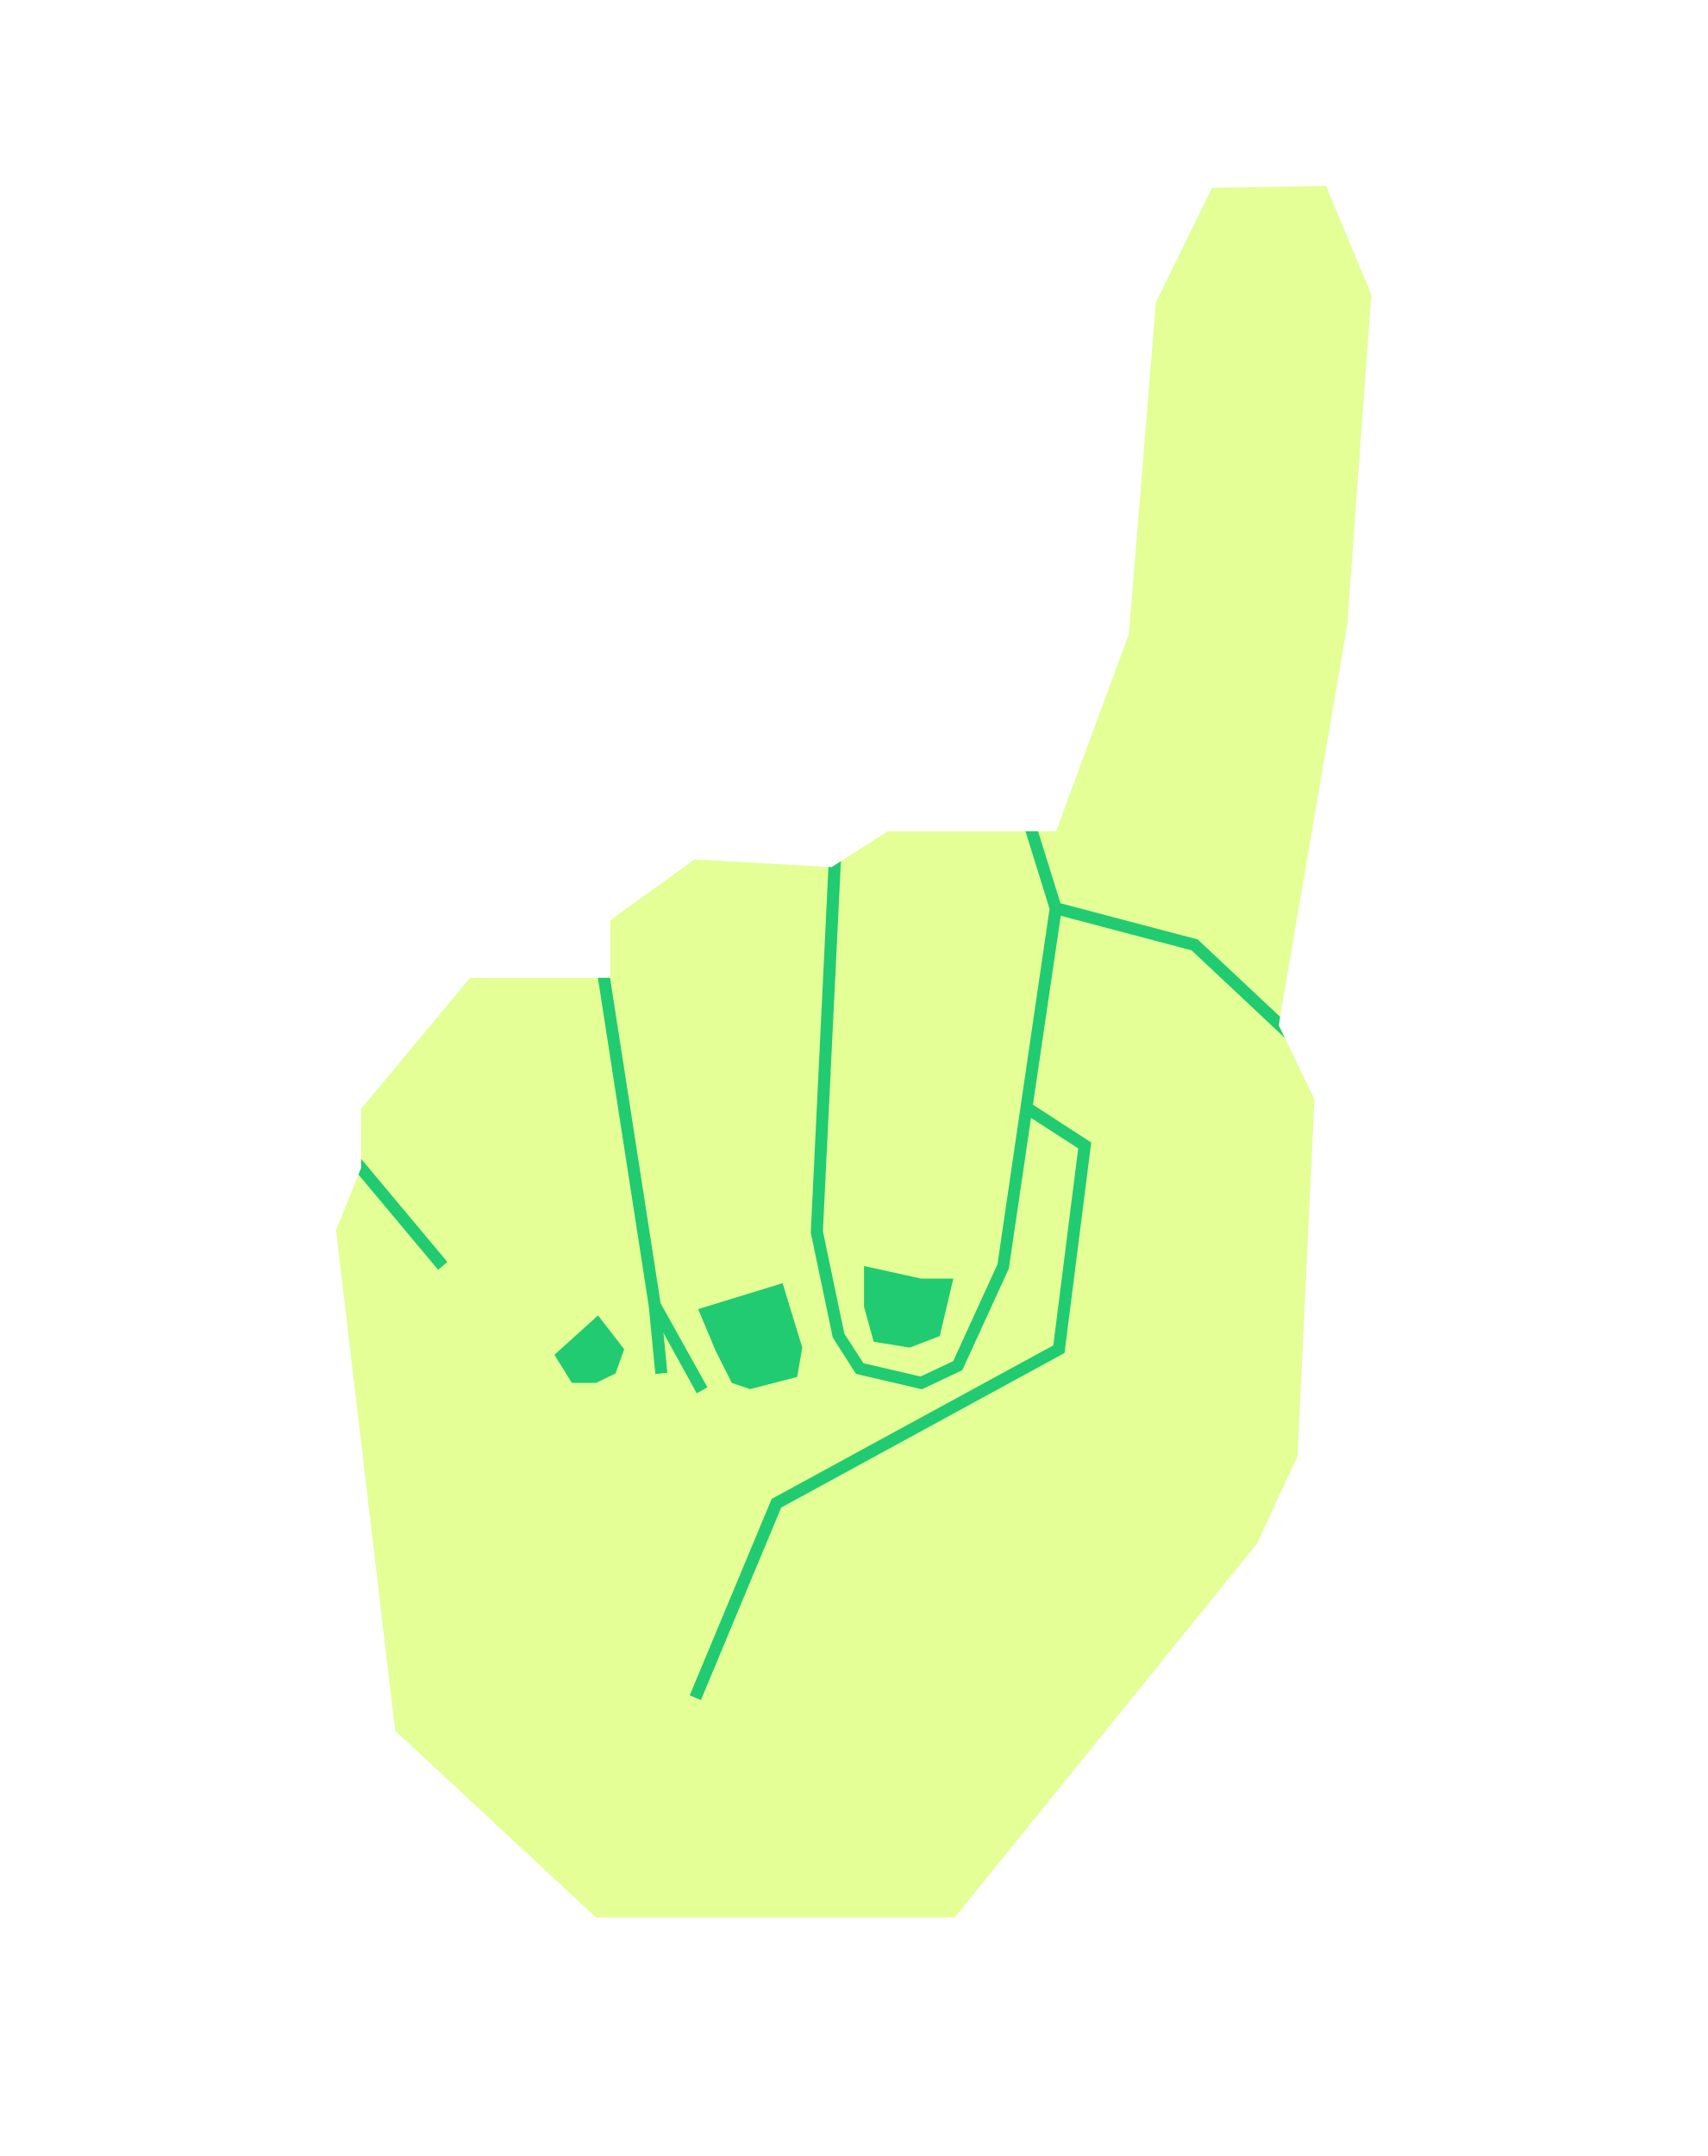
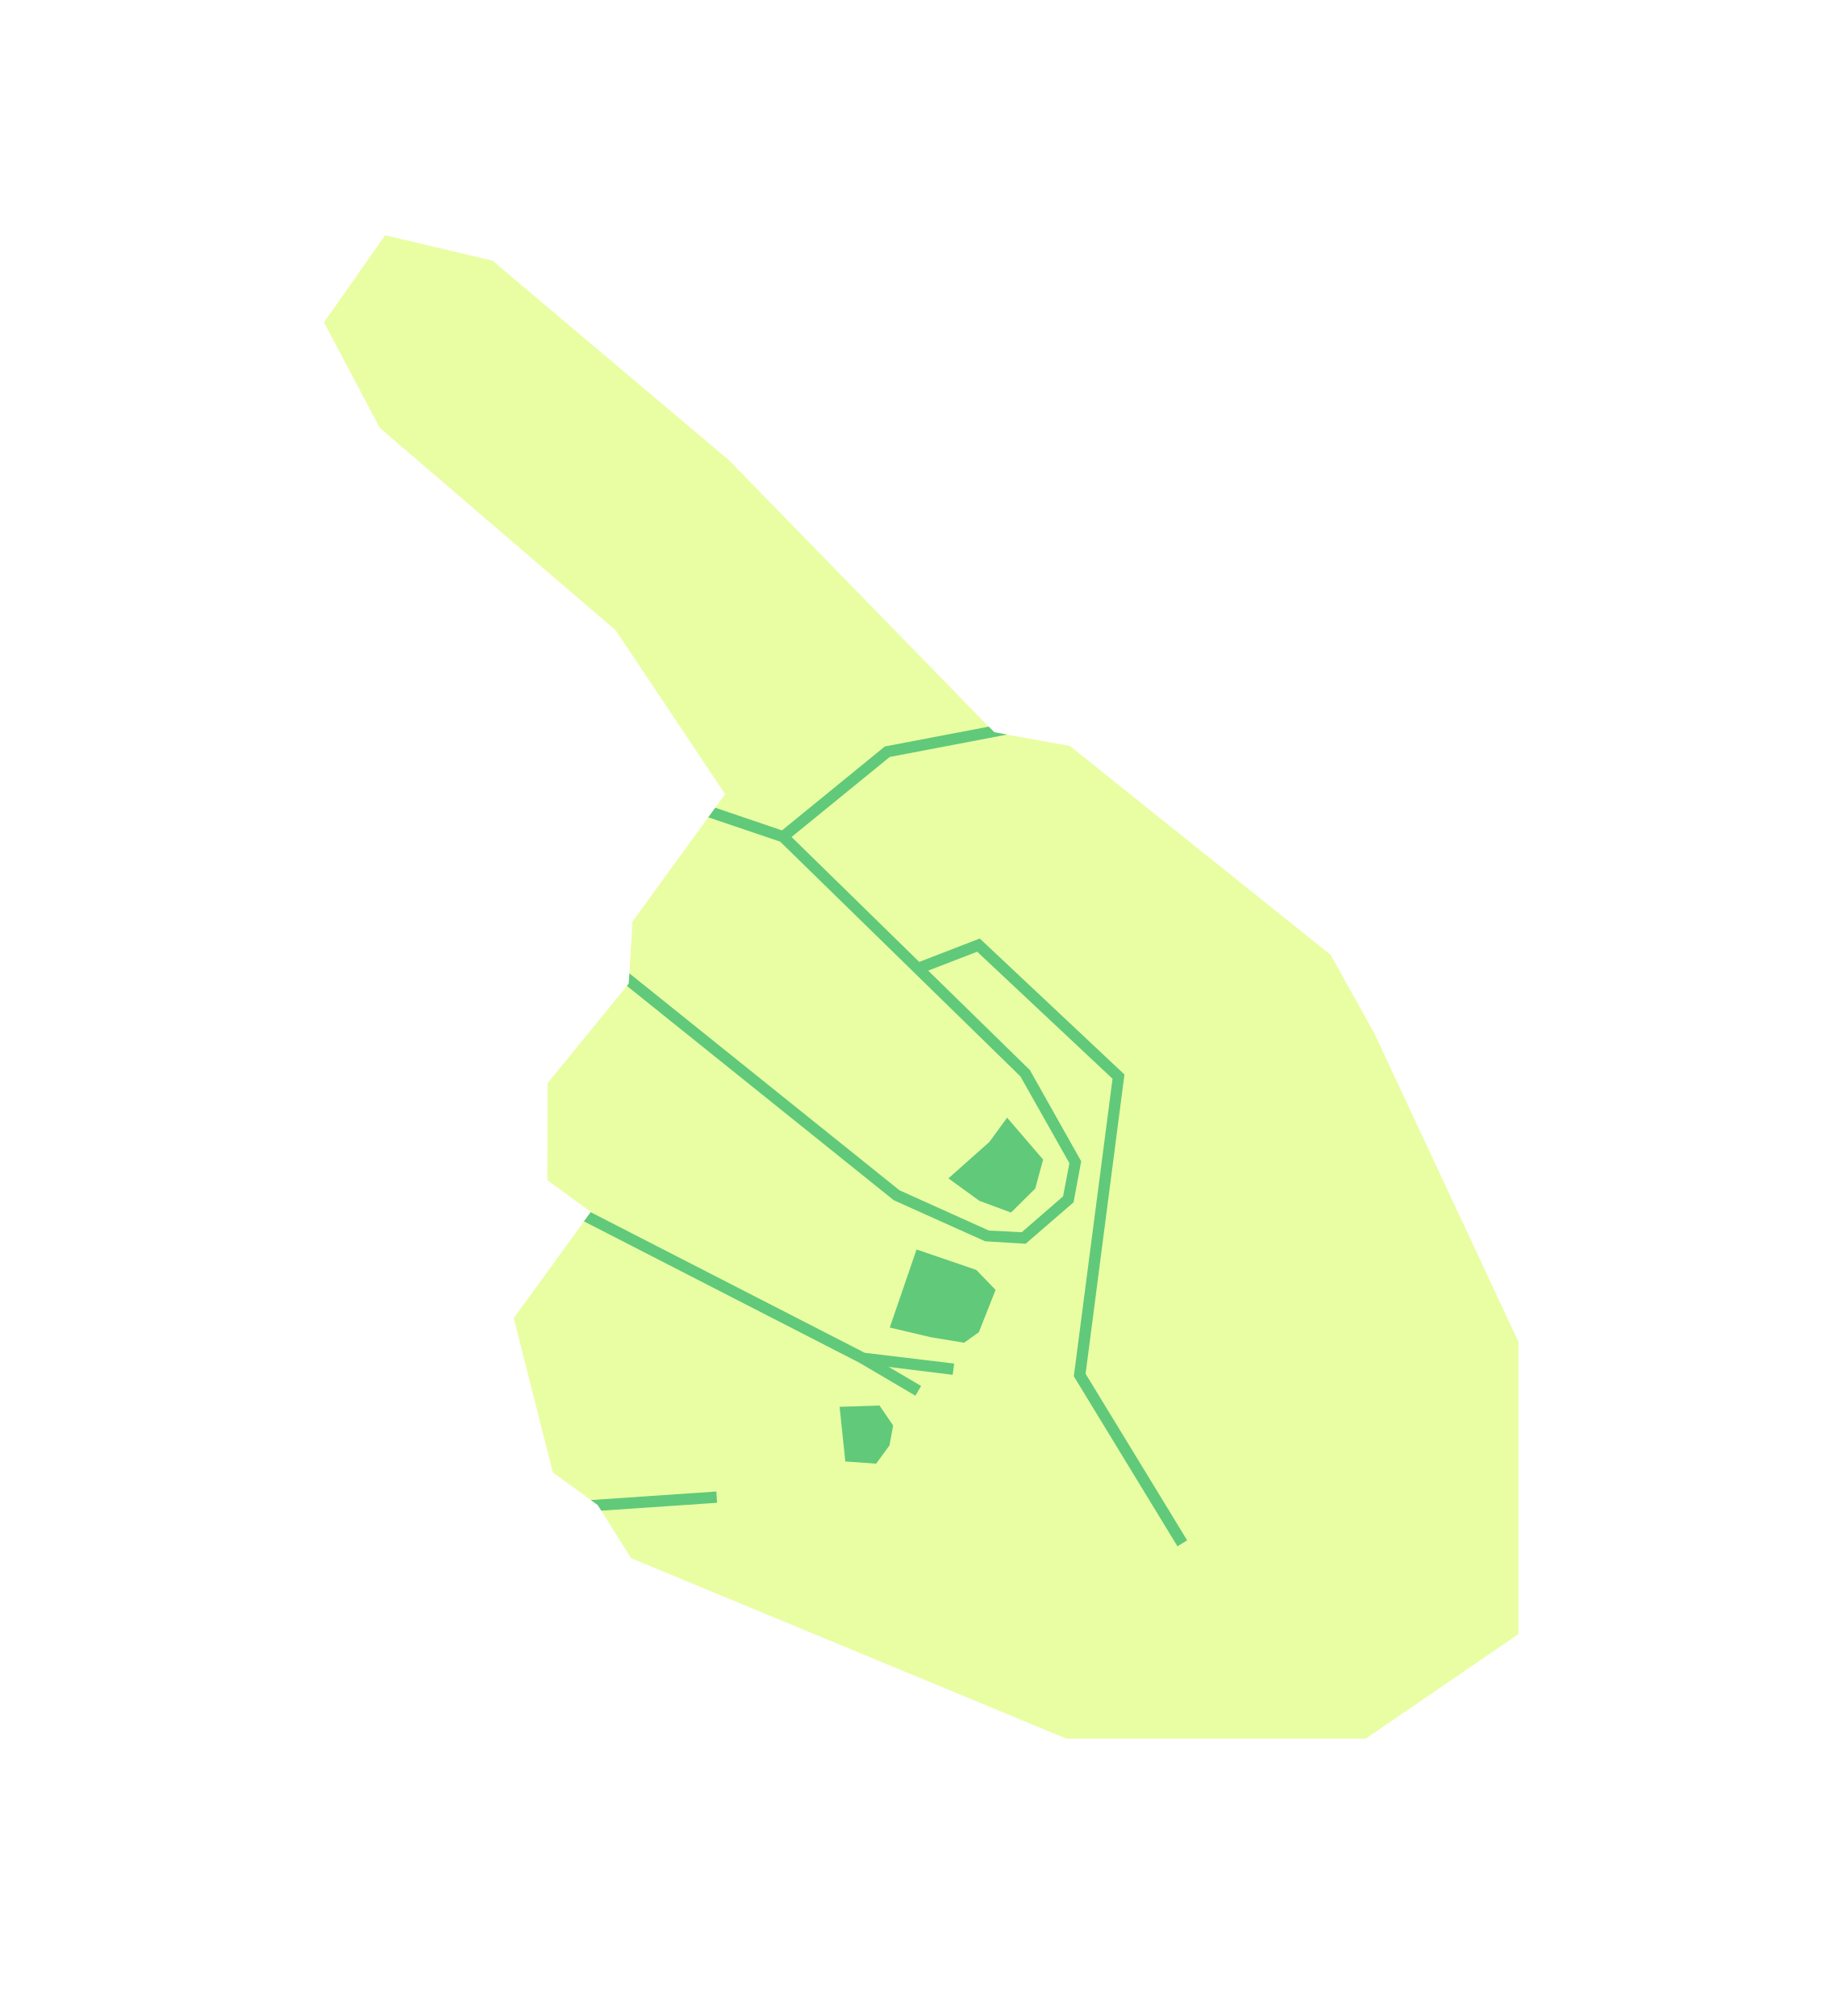
- <svg xmlns="http://www.w3.org/2000/svg" viewBox="0 0 123.31 155.67">
-   <path data-role="outer" fill="#e3ff96" fill-rule="evenodd" d="M92.45,73.43 L92.35,74.03 L92.79,74.94 L92.79,74.95 L94.93,79.37 L93.71,105.14 L90.78,111.45 L68.95,138.45 L43.05,138.45 L28.54,124.96 L24.27,88.83 L25.89,84.81 L26.08,84.33 L26.08,80.06 L33.95,70.6 L44.08,70.6 L44.08,66.44 L50.16,62.05 L59.83,62.6 L60.06,62.61 L60.73,62.18 L64.12,60.02 L76.27,60.02 L81.53,45.77 L83.48,21.83 L87.54,13.56 L95.76,13.42 L99.04,21.27 L97.3,45.11 L92.45,73.42 Z" />
-   <g data-role="details">
-     <polygon points="76.69 65.55 76.61 66.12 74.6 79.76 74.46 80.71 74.46 80.72 72.86 91.59 69.5 98.93 66.58 100.31 61.82 99.2 60.14 96.57 58.55 88.97 58.56 88.91 59.83 62.6 60.06 62.61 60.73 62.18 59.43 88.9 60.98 96.3 62.36 98.43 66.48 99.39 68.84 98.28 72.04 91.28 75.8 65.62 74.06 60.02 74.97 60.02 76.59 65.22 76.69 65.55" fill="#21cb71" data-role="detail" data-kind="line" />
-     <rect width=".87" x="47.09" y="94.23" height="4.95" fill="#21cb71" data-role="detail" data-kind="line" transform="matrix(0.9953 -0.0964 0.0964 0.9953 -9.1 5.03)" />
-     <polygon points="56.52 92.65 57.94 97.3 57.57 99.42 54.17 100.3 52.85 99.85 51.69 97.54 50.42 94.52 56.52 92.65" fill="#21cb71" data-role="detail" data-kind="nail" />
-     <polygon points="51.09 100.17 50.32 100.6 47.92 96.25 46.85 94.32 46.85 94.29 43.18 70.6 44.06 70.6 47.71 94.1 51.09 100.17" fill="#21cb71" data-role="detail" data-kind="line" />
-     <polygon points="62.4 91.41 66.53 92.32 68.85 92.32 67.87 96.47 65.7 97.3 63.1 96.88 62.4 94.35 62.4 91.41 62.4 91.41" fill="#21cb71" data-role="detail" data-kind="nail" />
-     <polygon points="43.19 94.98 45.08 97.42 44.45 99.17 43.05 99.85 41.3 99.85 40.04 97.82 43.19 94.98 43.19 94.98" fill="#21cb71" data-role="detail" data-kind="nail" />
-     <polygon points="32.31 91.12 31.64 91.68 25.89 84.81 26.08 84.33 26.08 83.67 32.31 91.12" fill="#21cb71" data-role="detail" data-kind="line" />
-     <polygon points="92.79 74.94 86.06 68.62 76.61 66.12 76.14 66 76.36 65.16 76.59 65.22 86.5 67.83 92.45 73.42 92.45 73.43 92.35 74.03 92.79 74.94" fill="#21cb71" data-role="detail" data-kind="line" />
-     <polygon points="50.62 122.75 49.81 122.41 55.73 108.23 55.87 108.15 76.07 97.14 77.87 82.92 73.9 80.35 74.38 79.62 78.81 82.49 76.88 97.69 76.68 97.8 56.42 108.85 50.62 122.75" fill="#21cb71" data-role="detail" data-kind="line" />
-   </g>
+ <svg xmlns="http://www.w3.org/2000/svg" id="_레이어_1" data-name="레이어 1" viewBox="0 0 142.25 155.67">
+   <defs>
+     <style>
+       .cls-1 {
+         fill: #61c97a;
+       }
+ 
+       .cls-2 {
+         fill: #e9fea3;
+       }
+     </style>
+   </defs>
+   <polygon class="cls-2" points="76.34 56.11 76.76 56.54 77.76 56.72 77.77 56.73 82.6 57.6 102.73 73.73 106.11 79.81 117.23 103.62 117.23 126.18 105.44 134.25 82.32 134.25 48.72 120.32 46.42 116.65 46.14 116.21 42.68 113.7 39.66 101.78 45.62 93.58 42.25 91.13 42.27 83.64 48.4 76.13 48.54 75.95 48.59 75.16 48.83 71.16 55.98 61.32 47.54 48.68 29.32 33.04 25.01 24.89 29.73 18.17 38.01 20.12 56.28 35.54 76.33 56.11 76.34 56.11" />
+   <polygon class="cls-1" points="60.69 64.22 61.11 64.63 70.96 74.27 71.65 74.95 71.66 74.95 79.51 82.63 83.47 89.67 82.88 92.84 79.18 96.04 76.06 95.85 68.98 92.67 68.94 92.63 48.4 76.13 48.54 75.95 48.59 75.16 69.44 91.91 76.34 95.02 78.88 95.15 82.07 92.38 82.56 89.82 78.78 83.12 60.23 64.99 54.68 63.11 55.22 62.37 60.37 64.12 60.69 64.22" />
+   <rect class="cls-1" x="68.33" y="103.66" width=".87" height="4.95" transform="translate(-57.59 111.59) rotate(-59.53)" />
+   <polygon class="cls-1" points="70.76 96.48 75.37 98.06 76.86 99.6 75.57 102.87 74.43 103.68 71.88 103.26 68.69 102.51 70.76 96.48" />
+   <polygon class="cls-1" points="73.66 105.29 73.55 106.16 68.62 105.55 66.43 105.28 66.41 105.26 45.08 94.31 45.6 93.6 66.76 104.46 73.66 105.29" />
+   <polygon class="cls-1" points="73.22 90.99 76.38 88.18 77.75 86.3 80.53 89.54 79.92 91.78 78.05 93.63 75.6 92.72 73.22 90.99 73.22 90.99" />
+   <polygon class="cls-1" points="64.82 108.63 67.9 108.53 68.95 110.07 68.67 111.61 67.64 113.02 65.26 112.85 64.82 108.63 64.82 108.63" />
+   <polygon class="cls-1" points="55.3 115.17 55.36 116.04 46.42 116.65 46.14 116.21 45.61 115.83 55.3 115.17" />
+   <polygon class="cls-1" points="77.76 56.72 68.69 58.45 61.11 64.63 60.74 64.94 60.19 64.27 60.37 64.12 68.31 57.64 76.33 56.11 76.34 56.11 76.76 56.54 77.76 56.72" />
+   <polygon class="cls-1" points="91.65 118.94 90.9 119.4 82.9 106.27 82.92 106.12 85.89 83.3 75.44 73.49 71.03 75.19 70.72 74.37 75.64 72.47 86.81 82.97 86.78 83.19 83.81 106.08 91.65 118.94" />
</svg>
